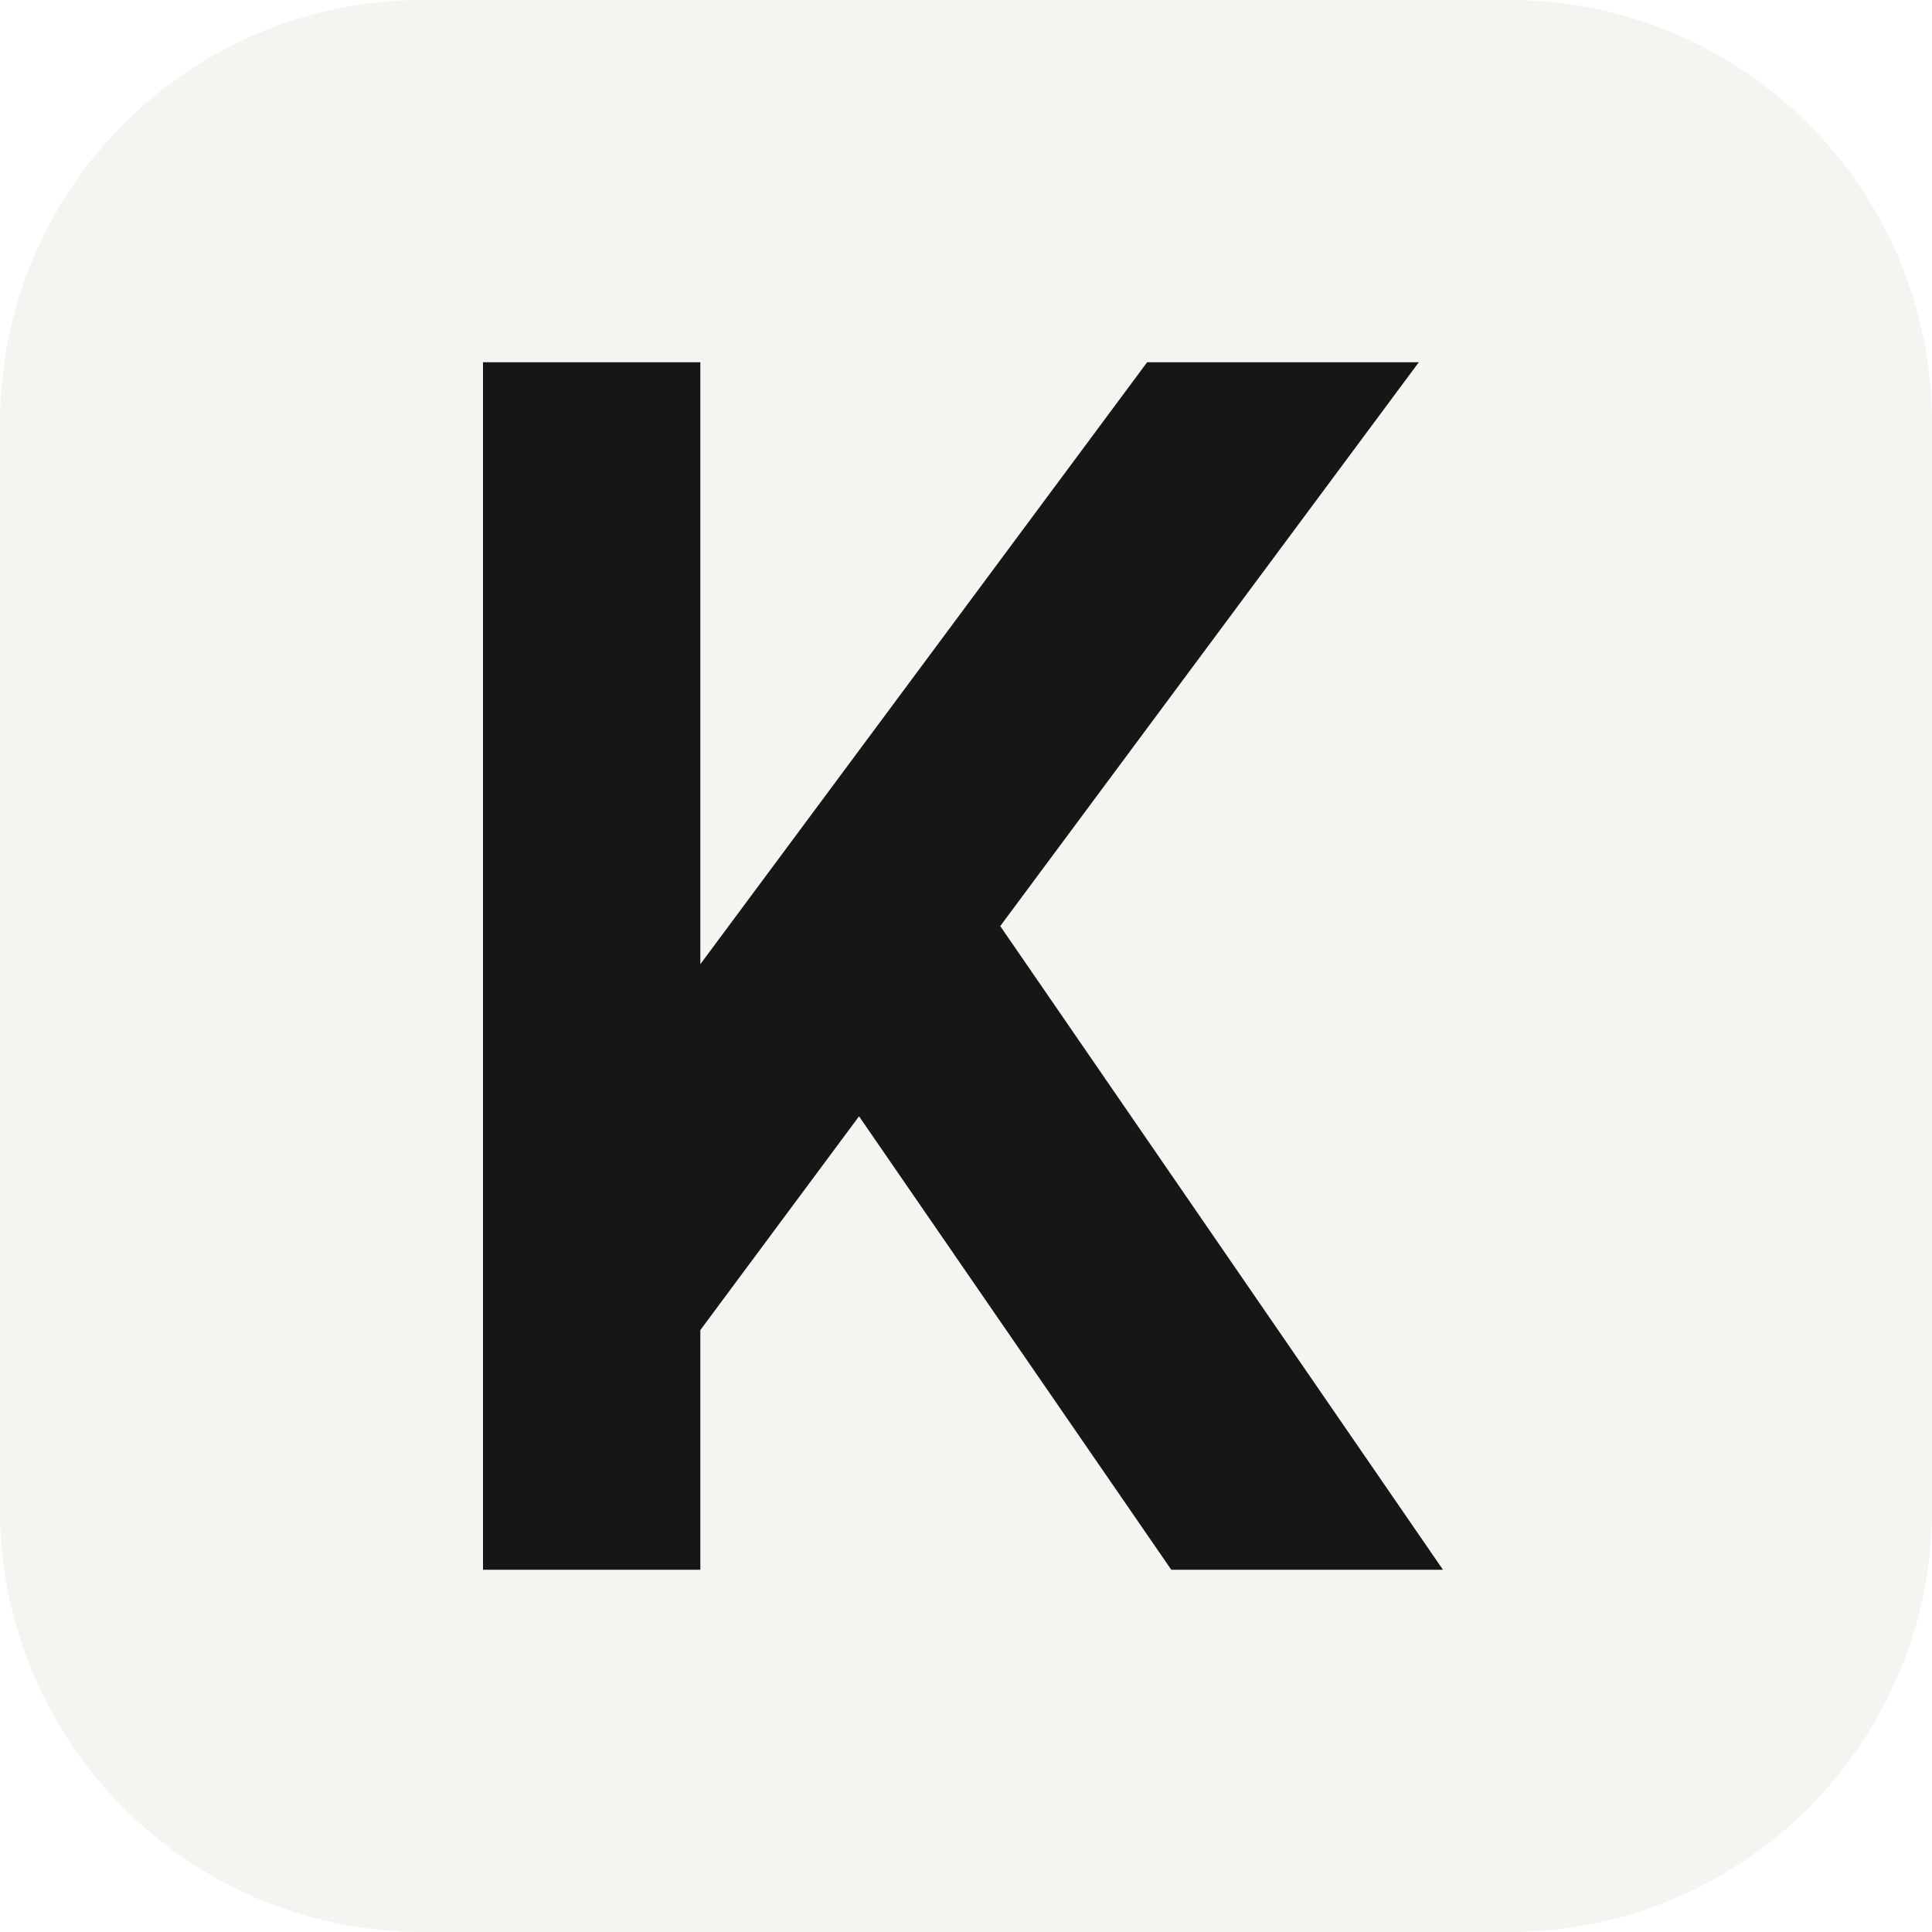
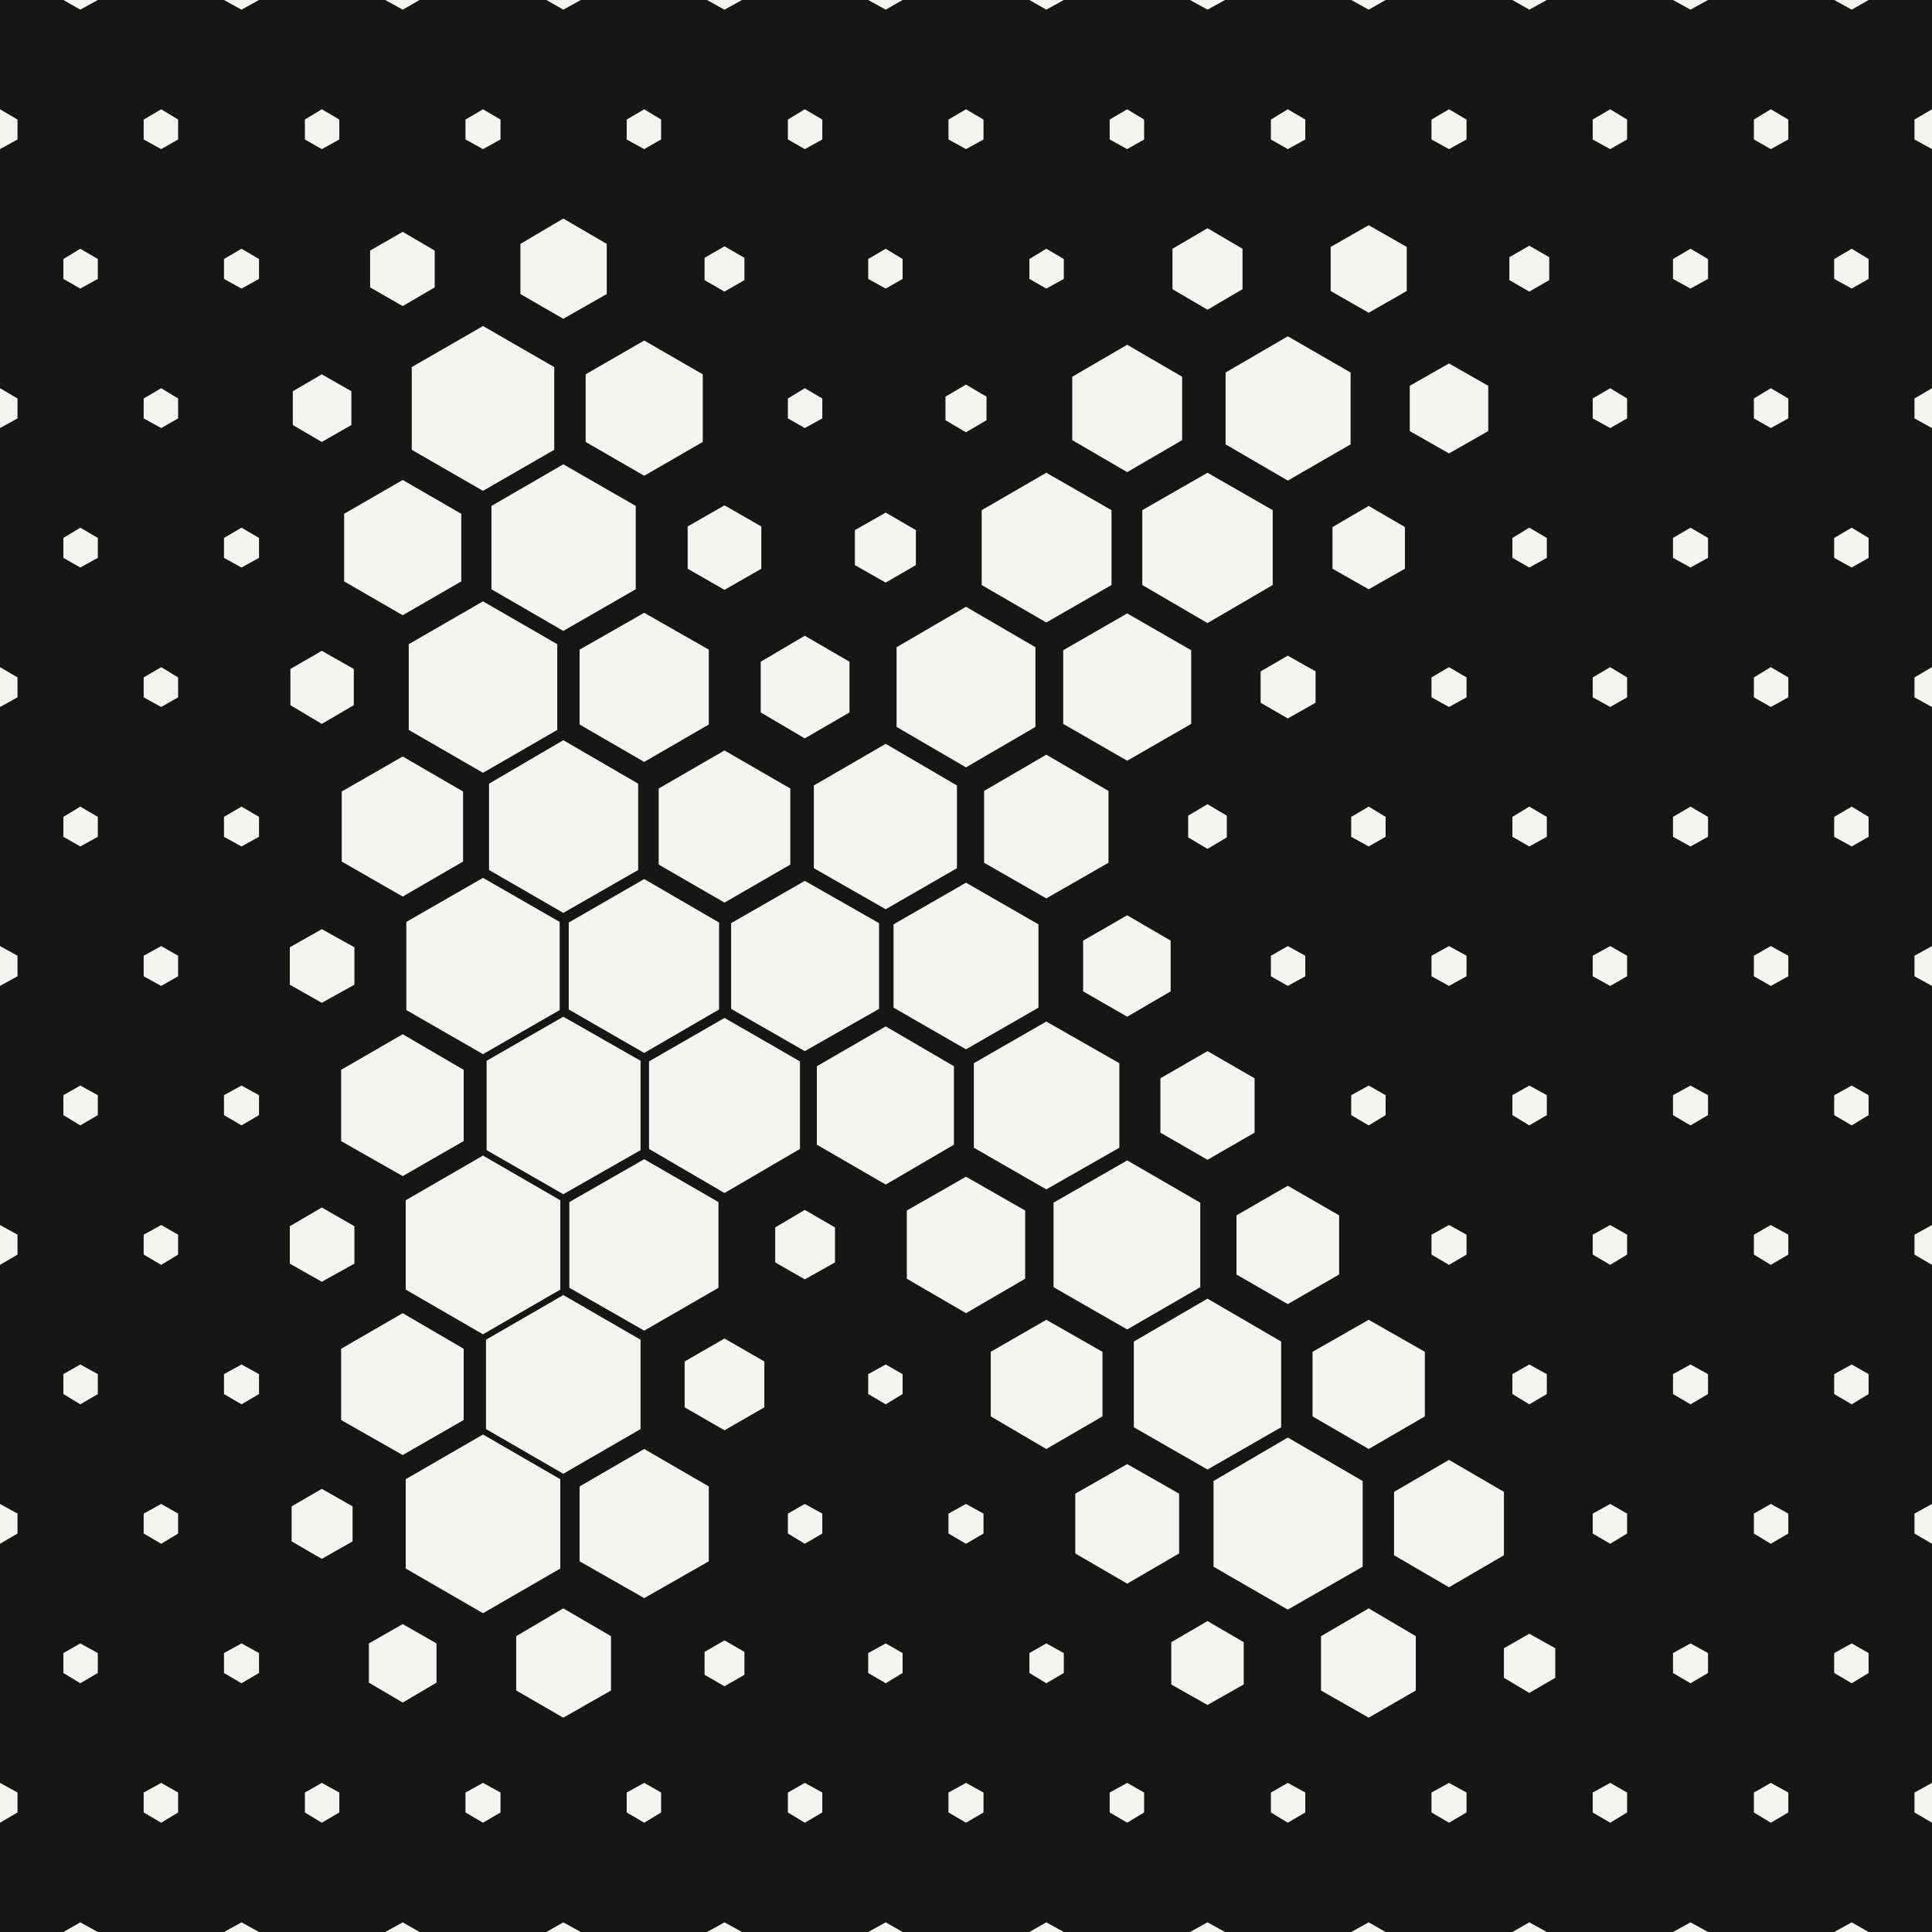
<svg xmlns="http://www.w3.org/2000/svg" viewBox="0 0 32 32">
-   <rect width="32" height="32" rx="7" fill="#f5f4f0" />
-   <path fill="#161616" d="M8 6 11.6 6 11.6 26 8 26ZM19 6 23.5 6 11.6 22.03 11.6 15.97ZM13.54 17.49 15.88 14.34 23.9 26 19.4 26Z" />
+   <rect width="32" height="32" fill="#161616" />
+   <path fill="#f5f4f0" d="M-1.05 0l-.28 .16-.29-.16 0-.33 .29-.17 .28 .17zM1.62 0l-.29 .16-.28-.16 0-.33 .28-.17 .29 .17zM4.29 0l-.29 .16-.29-.16 0-.33 .29-.17 .29 .17zM6.95 0l-.28 .16-.29-.16 0-.33 .29-.17 .28 .17zM9.62 0l-.29 .16-.28-.16 0-.33 .28-.17 .29 .17zM12.29 0l-.29 .16-.29-.16 0-.33 .29-.17 .29 .17zM14.95 0l-.28 .16-.29-.16 0-.33 .29-.17 .28 .17zM17.62 0l-.29 .16-.28-.16 0-.33 .28-.17 .29 .17zM20.29 0l-.29 .16-.29-.16 0-.33 .29-.17 .29 .17zM22.95 0l-.28 .16-.29-.16 0-.33 .29-.17 .28 .17zM25.62 0l-.29 .16-.28-.16 0-.33 .28-.17 .29 .17zM28.29 0l-.29 .16-.29-.16 0-.33 .29-.17 .29 .17zM30.95 0l-.28 .16-.29-.16 0-.33 .29-.17 .28 .17zM33.62 0l-.29 .16-.28-.16 0-.33 .28-.17 .29 .17zM.29 2.31l-.29 .16-.29-.16 0-.33 .29-.17 .29 .17zM2.95 2.31l-.28 .16-.29-.16 0-.33 .29-.17 .28 .17zM5.62 2.31l-.29 .16-.28-.16 0-.33 .28-.17 .29 .17zM8.29 2.31l-.29 .16-.29-.16 0-.33 .29-.17 .29 .17zM10.95 2.31l-.28 .16-.29-.16 0-.33 .29-.17 .28 .17zM13.62 2.31l-.29 .16-.28-.16 0-.33 .28-.17 .29 .17zM16.29 2.31l-.29 .16-.29-.16 0-.33 .29-.17 .29 .17zM18.95 2.31l-.28 .16-.29-.16 0-.33 .29-.17 .28 .17zM21.62 2.31l-.29 .16-.28-.16 0-.33 .28-.17 .29 .17zM24.29 2.31l-.29 .16-.29-.16 0-.33 .29-.17 .29 .17zM26.95 2.31l-.28 .16-.29-.16 0-.33 .29-.17 .28 .17zM29.62 2.31l-.29 .16-.28-.16 0-.33 .28-.17 .29 .17zM32.29 2.31l-.29 .16-.29-.16 0-.33 .29-.17 .29 .17zM34.95 2.31l-.28 .16-.29-.16 0-.33 .29-.17 .28 .17zM-1.05 4.62l-.28 .16-.29-.16 0-.33 .29-.17 .28 .17zM1.62 4.62l-.29 .16-.28-.16 0-.33 .28-.17 .29 .17zM4.29 4.62l-.29 .16-.29-.16 0-.33 .29-.17 .29 .17zM7.2 4.76l-.53 .31-.54-.31 0-.61 .54-.31 .53 .31zM10.05 4.87l-.72 .41-.71-.41 0-.83 .71-.42 .72 .42zM12.33 4.64l-.33 .19-.33-.19 0-.37 .33-.19 .33 .19zM14.95 4.62l-.28 .16-.29-.16 0-.33 .29-.17 .28 .17zM17.62 4.62l-.29 .16-.28-.16 0-.33 .28-.17 .29 .17zM20.58 4.79l-.58 .34-.58-.34 0-.67 .58-.34 .58 .34zM23.3 4.82l-.63 .36-.63-.36 0-.73 .63-.36 .63 .36zM25.66 4.64l-.33 .19-.33-.19 0-.38 .33-.19 .33 .19zM28.29 4.62l-.29 .16-.29-.16 0-.33 .29-.17 .29 .17zM30.95 4.62l-.28 .16-.29-.16 0-.33 .29-.17 .28 .17zM33.62 4.62l-.29 .16-.28-.16 0-.33 .28-.17 .29 .17zM.29 6.93l-.29 .16-.29-.16 0-.33 .29-.17 .29 .17zM2.95 6.93l-.28 .16-.29-.16 0-.33 .29-.17 .28 .17zM5.82 7.04l-.49 .28-.48-.28 0-.56 .48-.28 .49 .28zM9.18 7.45l-1.18 .68-1.18-.68 0-1.37 1.18-.68 1.18 .68zM11.64 7.32l-.97 .56-.97-.56 0-1.12 .97-.56 .97 .56zM13.62 6.93l-.29 .16-.28-.16 0-.33 .28-.17 .29 .17zM16.34 6.96l-.34 .2-.34-.2 0-.39 .34-.2 .34 .2zM19.58 7.29l-.91 .53-.91-.53 0-1.05 .91-.53 .91 .53zM22.37 7.36l-1.04 .6-1.03-.6 0-1.19 1.03-.6 1.04 .6zM24.65 7.14l-.65 .37-.65-.37 0-.75 .65-.37 .65 .37zM26.95 6.93l-.28 .16-.29-.16 0-.33 .29-.17 .28 .17zM29.62 6.93l-.29 .16-.28-.16 0-.33 .28-.17 .29 .17zM32.29 6.93l-.29 .16-.29-.16 0-.33 .29-.17 .29 .17zM34.95 6.93l-.28 .16-.29-.16 0-.33 .29-.17 .28 .17zM-1.05 9.24l-.28 .16-.29-.16 0-.33 .29-.17 .28 .17zM1.62 9.24l-.29 .16-.28-.16 0-.33 .28-.17 .29 .17zM4.29 9.24l-.29 .16-.29-.16 0-.33 .29-.17 .29 .17zM7.64 9.63l-.97 .56-.97-.56 0-1.12 .97-.56 .97 .56zM10.53 9.76l-1.2 .69-1.19-.69 0-1.38 1.19-.69 1.2 .69zM12.61 9.42l-.61 .35-.61-.35 0-.7 .61-.35 .61 .35zM15.17 9.36l-.5 .29-.51-.29 0-.58 .51-.29 .5 .29zM18.41 9.69l-1.08 .62-1.07-.62 0-1.24 1.07-.62 1.08 .62zM21.08 9.69l-1.08 .63-1.08-.63 0-1.24 1.08-.62 1.08 .62zM23.27 9.42l-.6 .34-.6-.34 0-.69 .6-.35 .6 .35zM25.62 9.24l-.29 .16-.28-.16 0-.33 .28-.17 .29 .17zM28.29 9.24l-.29 .16-.29-.16 0-.33 .29-.17 .29 .17zM30.95 9.24l-.28 .16-.29-.16 0-.33 .29-.17 .28 .17zM33.62 9.24l-.29 .16-.28-.16 0-.33 .28-.17 .29 .17zM.29 11.55l-.29 .16-.29-.16 0-.33 .29-.17 .29 .17zM2.95 11.55l-.28 .16-.29-.16 0-.33 .29-.17 .28 .17zM5.86 11.68l-.53 .31-.52-.31 0-.6 .52-.3 .53 .3zM9.23 12.09l-1.23 .71-1.23-.71 0-1.42 1.23-.71 1.23 .71zM11.74 12l-1.07 .62-1.07-.62 0-1.24 1.07-.61 1.07 .61zM14.07 11.8l-.74 .43-.73-.43 0-.84 .73-.43 .74 .43zM17.15 12.04l-1.15 .67-1.15-.67 0-1.32 1.15-.67 1.15 .67zM19.73 11.99l-1.06 .61-1.06-.61 0-1.22 1.06-.61 1.06 .61zM21.79 11.64l-.46 .26-.45-.26 0-.52 .45-.26 .46 .26zM24.29 11.55l-.29 .16-.29-.16 0-.33 .29-.17 .29 .17zM26.95 11.55l-.28 .16-.29-.16 0-.33 .29-.17 .28 .17zM29.62 11.55l-.29 .16-.28-.16 0-.33 .28-.17 .29 .17zM32.29 11.55l-.29 .16-.29-.16 0-.33 .29-.17 .29 .17zM34.95 11.55l-.28 .16-.29-.16 0-.33 .29-.17 .28 .17zM-1.05 13.86l-.28 .16-.29-.16 0-.33 .29-.17 .28 .17zM1.62 13.86l-.29 .16-.28-.16 0-.33 .28-.17 .29 .17zM4.29 13.86l-.29 .16-.29-.16 0-.33 .29-.17 .29 .17zM7.67 14.27l-1 .58-1.01-.58 0-1.16 1.01-.58 1 .58zM10.57 14.41l-1.24 .71-1.23-.71 0-1.43 1.23-.72 1.24 .72zM13.09 14.32l-1.09 .63-1.09-.63 0-1.26 1.09-.63 1.09 .63zM15.85 14.38l-1.18 .68-1.19-.68 0-1.37 1.19-.69 1.18 .69zM18.36 14.29l-1.03 .59-1.03-.59 0-1.19 1.03-.6 1.03 .6zM20.32 13.87l-.32 .19-.32-.19 0-.36 .32-.19 .32 .19zM22.95 13.86l-.28 .16-.29-.16 0-.33 .29-.17 .28 .17zM25.62 13.86l-.29 .16-.28-.16 0-.33 .28-.17 .29 .17zM28.29 13.86l-.29 .16-.29-.16 0-.33 .29-.17 .29 .17zM30.95 13.86l-.28 .16-.29-.16 0-.33 .29-.17 .28 .17zM33.62 13.86l-.29 .16-.28-.16 0-.33 .28-.17 .29 .17zM.29 16.17l-.29 .16-.29-.16 0-.34 .29-.16 .29 .16zM2.95 16.17l-.28 .16-.29-.16 0-.34 .29-.16 .28 .16zM5.87 16.31l-.54 .3-.53-.3 0-.62 .53-.3 .54 .3zM9.27 16.73l-1.27 .73-1.27-.73 0-1.46 1.27-.73 1.27 .73zM11.91 16.72l-1.24 .72-1.25-.72 0-1.44 1.25-.72 1.24 .72zM14.56 16.71l-1.23 .7-1.22-.7 0-1.42 1.22-.7 1.23 .7zM17.2 16.69l-1.2 .69-1.2-.69 0-1.38 1.2-.69 1.2 .69zM19.39 16.42l-.72 .42-.73-.42 0-.84 .73-.42 .72 .42zM21.62 16.17l-.29 .16-.28-.16 0-.34 .28-.16 .29 .16zM24.29 16.17l-.29 .16-.29-.16 0-.34 .29-.16 .29 .16zM26.95 16.17l-.28 .16-.29-.16 0-.34 .29-.16 .28 .16zM29.62 16.17l-.29 .16-.28-.16 0-.34 .28-.16 .29 .16zM32.29 16.17l-.29 .16-.29-.16 0-.34 .29-.16 .29 .16zM34.95 16.17l-.28 .16-.29-.16 0-.34 .29-.16 .28 .16zM-1.05 18.47l-.28 .17-.29-.17 0-.33 .29-.16 .28 .16zM1.62 18.47l-.29 .17-.28-.17 0-.33 .28-.16 .29 .16zM4.29 18.47l-.29 .17-.29-.17 0-.33 .29-.16 .29 .16zM7.68 18.9l-1.01 .58-1.02-.58 0-1.18 1.02-.59 1.01 .59zM10.61 19.05l-1.28 .73-1.27-.73 0-1.48 1.27-.73 1.28 .73zM13.25 19.03l-1.25 .73-1.25-.73 0-1.45 1.25-.72 1.25 .72zM15.8 18.96l-1.13 .66-1.14-.66 0-1.3 1.14-.66 1.13 .66zM18.54 19.01l-1.21 .69-1.2-.69 0-1.4 1.2-.69 1.21 .69zM20.78 18.76l-.78 .45-.78-.45 0-.9 .78-.45 .78 .45zM22.95 18.47l-.28 .17-.29-.17 0-.33 .29-.16 .28 .16zM25.62 18.47l-.29 .17-.28-.17 0-.33 .28-.16 .29 .16zM28.29 18.47l-.29 .17-.29-.17 0-.33 .29-.16 .29 .16zM30.95 18.47l-.28 .17-.29-.17 0-.33 .29-.16 .28 .16zM33.62 18.47l-.29 .17-.28-.17 0-.33 .28-.16 .29 .16zM.29 20.78l-.29 .17-.29-.17 0-.33 .29-.16 .29 .16zM2.95 20.78l-.28 .17-.29-.17 0-.33 .29-.16 .28 .16zM5.87 20.93l-.54 .3-.53-.3 0-.62 .53-.31 .54 .31zM9.28 21.36l-1.28 .74-1.28-.74 0-1.48 1.28-.74 1.28 .74zM11.9 21.33l-1.23 .71-1.24-.71 0-1.42 1.24-.71 1.23 .71zM13.83 20.91l-.5 .28-.49-.28 0-.58 .49-.29 .5 .29zM16.98 21.18l-.98 .57-.98-.57 0-1.13 .98-.56 .98 .56zM19.88 21.32l-1.21 .7-1.22-.7 0-1.4 1.22-.7 1.21 .7zM22.18 21.11l-.85 .49-.85-.49 0-.98 .85-.49 .85 .49zM24.29 20.78l-.29 .17-.29-.17 0-.33 .29-.16 .29 .16zM26.95 20.78l-.28 .17-.29-.17 0-.33 .29-.16 .28 .16zM29.62 20.78l-.29 .17-.28-.17 0-.33 .28-.16 .29 .16zM32.29 20.78l-.29 .17-.29-.17 0-.33 .29-.16 .29 .16zM34.95 20.78l-.28 .17-.29-.17 0-.33 .29-.16 .28 .16zM-1.05 23.09l-.28 .17-.29-.17 0-.33 .29-.16 .28 .16zM1.62 23.09l-.29 .17-.28-.17 0-.33 .28-.16 .29 .16zM4.29 23.09l-.29 .17-.29-.17 0-.33 .29-.16 .29 .16zM7.68 23.52l-1.01 .58-1.02-.58 0-1.18 1.02-.59 1.01 .59zM10.61 23.67l-1.28 .74-1.28-.74 0-1.48 1.28-.74 1.28 .74zM12.66 23.31l-.66 .38-.66-.38 0-.76 .66-.38 .66 .38zM14.95 23.09l-.28 .17-.29-.17 0-.33 .29-.16 .28 .16zM18.26 23.46l-.93 .54-.92-.54 0-1.07 .92-.53 .93 .53zM21.22 23.64l-1.22 .7-1.22-.7 0-1.42 1.22-.71 1.22 .71zM23.6 23.46l-.93 .54-.93-.54 0-1.07 .93-.53 .93 .53zM25.62 23.09l-.29 .17-.28-.17 0-.33 .28-.16 .29 .16zM28.29 23.09l-.29 .17-.29-.17 0-.33 .29-.16 .29 .16zM30.95 23.09l-.28 .17-.29-.17 0-.33 .29-.16 .28 .16zM33.62 23.09l-.29 .17-.28-.17 0-.33 .28-.16 .29 .16zM.29 25.4l-.29 .17-.29-.17 0-.33 .29-.16 .29 .16zM2.95 25.4l-.28 .17-.29-.17 0-.33 .29-.16 .28 .16zM5.84 25.53l-.51 .29-.5-.29 0-.58 .5-.29 .51 .29zM9.28 25.98l-1.28 .74-1.28-.74 0-1.48 1.28-.74 1.28 .74zM11.74 25.86l-1.07 .61-1.07-.61 0-1.24 1.07-.62 1.07 .62zM13.62 25.4l-.29 .17-.28-.17 0-.33 .28-.16 .29 .16zM16.29 25.4l-.29 .17-.29-.17 0-.33 .29-.16 .29 .16zM19.53 25.73l-.86 .5-.86-.5 0-.99 .86-.49 .86 .49zM22.57 25.95l-1.24 .71-1.23-.71 0-1.42 1.23-.72 1.24 .72zM24.91 25.76l-.91 .53-.91-.53 0-1.05 .91-.53 .91 .53zM26.95 25.4l-.28 .17-.29-.17 0-.33 .29-.16 .28 .16zM29.62 25.4l-.29 .17-.28-.17 0-.33 .28-.16 .29 .16zM32.29 25.4l-.29 .17-.29-.17 0-.33 .29-.16 .29 .16zM34.95 25.4l-.28 .17-.29-.17 0-.33 .29-.16 .28 .16zM-1.05 27.71l-.28 .17-.29-.17 0-.33 .29-.16 .28 .16zM1.62 27.71l-.29 .17-.28-.17 0-.33 .28-.16 .29 .16zM4.29 27.71l-.29 .17-.29-.17 0-.33 .29-.16 .29 .16zM7.23 27.87l-.56 .33-.56-.33 0-.65 .56-.32 .56 .32zM10.12 28l-.79 .45-.78-.45 0-.9 .78-.46 .79 .46zM12.33 27.74l-.33 .19-.33-.19 0-.38 .33-.19 .33 .19zM14.95 27.71l-.28 .17-.29-.17 0-.33 .29-.16 .28 .16zM17.62 27.71l-.29 .17-.28-.17 0-.33 .28-.16 .29 .16zM20.6 27.9l-.6 .34-.6-.34 0-.7 .6-.35 .6 .35zM23.45 28l-.78 .45-.79-.45 0-.9 .79-.46 .78 .46zM25.76 27.79l-.43 .25-.42-.25 0-.49 .42-.24 .43 .24zM28.29 27.71l-.29 .17-.29-.17 0-.33 .29-.16 .29 .16zM30.95 27.71l-.28 .17-.29-.17 0-.33 .29-.16 .28 .16zM33.62 27.71l-.29 .17-.28-.17 0-.33 .28-.16 .29 .16zM.29 30.02l-.29 .17-.29-.17 0-.33 .29-.16 .29 .16zM2.95 30.02l-.28 .17-.29-.17 0-.33 .29-.16 .28 .16zM5.62 30.02l-.29 .17-.28-.17 0-.33 .28-.16 .29 .16zM8.29 30.02l-.29 .17-.29-.17 0-.33 .29-.16 .29 .16zM10.95 30.02l-.28 .17-.29-.17 0-.33 .29-.16 .28 .16zM13.62 30.02l-.29 .17-.28-.17 0-.33 .28-.16 .29 .16zM16.29 30.02l-.29 .17-.29-.17 0-.33 .29-.16 .29 .16zM18.95 30.02l-.28 .17-.29-.17 0-.33 .29-.16 .28 .16zM21.62 30.02l-.29 .17-.28-.17 0-.33 .28-.16 .29 .16zM24.29 30.02l-.29 .17-.29-.17 0-.33 .29-.16 .29 .16zM26.95 30.02l-.28 .17-.29-.17 0-.33 .29-.16 .28 .16zM29.62 30.02l-.29 .17-.28-.17 0-.33 .28-.16 .29 .16zM32.29 30.02l-.29 .17-.29-.17 0-.33 .29-.16 .29 .16zM34.95 30.02l-.28 .17-.29-.17 0-.33 .29-.16 .28 .16zM-1.05 32.33l-.28 .17-.29-.17 0-.33 .29-.16 .28 .16zM1.62 32.33l-.29 .17-.28-.17 0-.33 .28-.16 .29 .16zM4.29 32.33l-.29 .17-.29-.17 0-.33 .29-.16 .29 .16zM6.95 32.33l-.28 .17-.29-.17 0-.33 .29-.16 .28 .16zM9.62 32.33l-.29 .17-.28-.17 0-.33 .28-.16 .29 .16zM12.29 32.33l-.29 .17-.29-.17 0-.33 .29-.16 .29 .16zM14.95 32.33l-.28 .17-.29-.17 0-.33 .29-.16 .28 .16zM17.62 32.33l-.29 .17-.28-.17 0-.33 .28-.16 .29 .16zM20.29 32.33l-.29 .17-.29-.17 0-.33 .29-.16 .29 .16zM22.95 32.33l-.28 .17-.29-.17 0-.33 .29-.16 .28 .16zM25.62 32.33l-.29 .17-.28-.17 0-.33 .28-.16 .29 .16zM28.29 32.33l-.29 .17-.29-.17 0-.33 .29-.16 .29 .16zM30.95 32.33l-.28 .17-.29-.17 0-.33 .29-.16 .28 .16zM33.62 32.33l-.29 .17-.28-.17 0-.33 .28-.16 .29 .16z" />
</svg>
